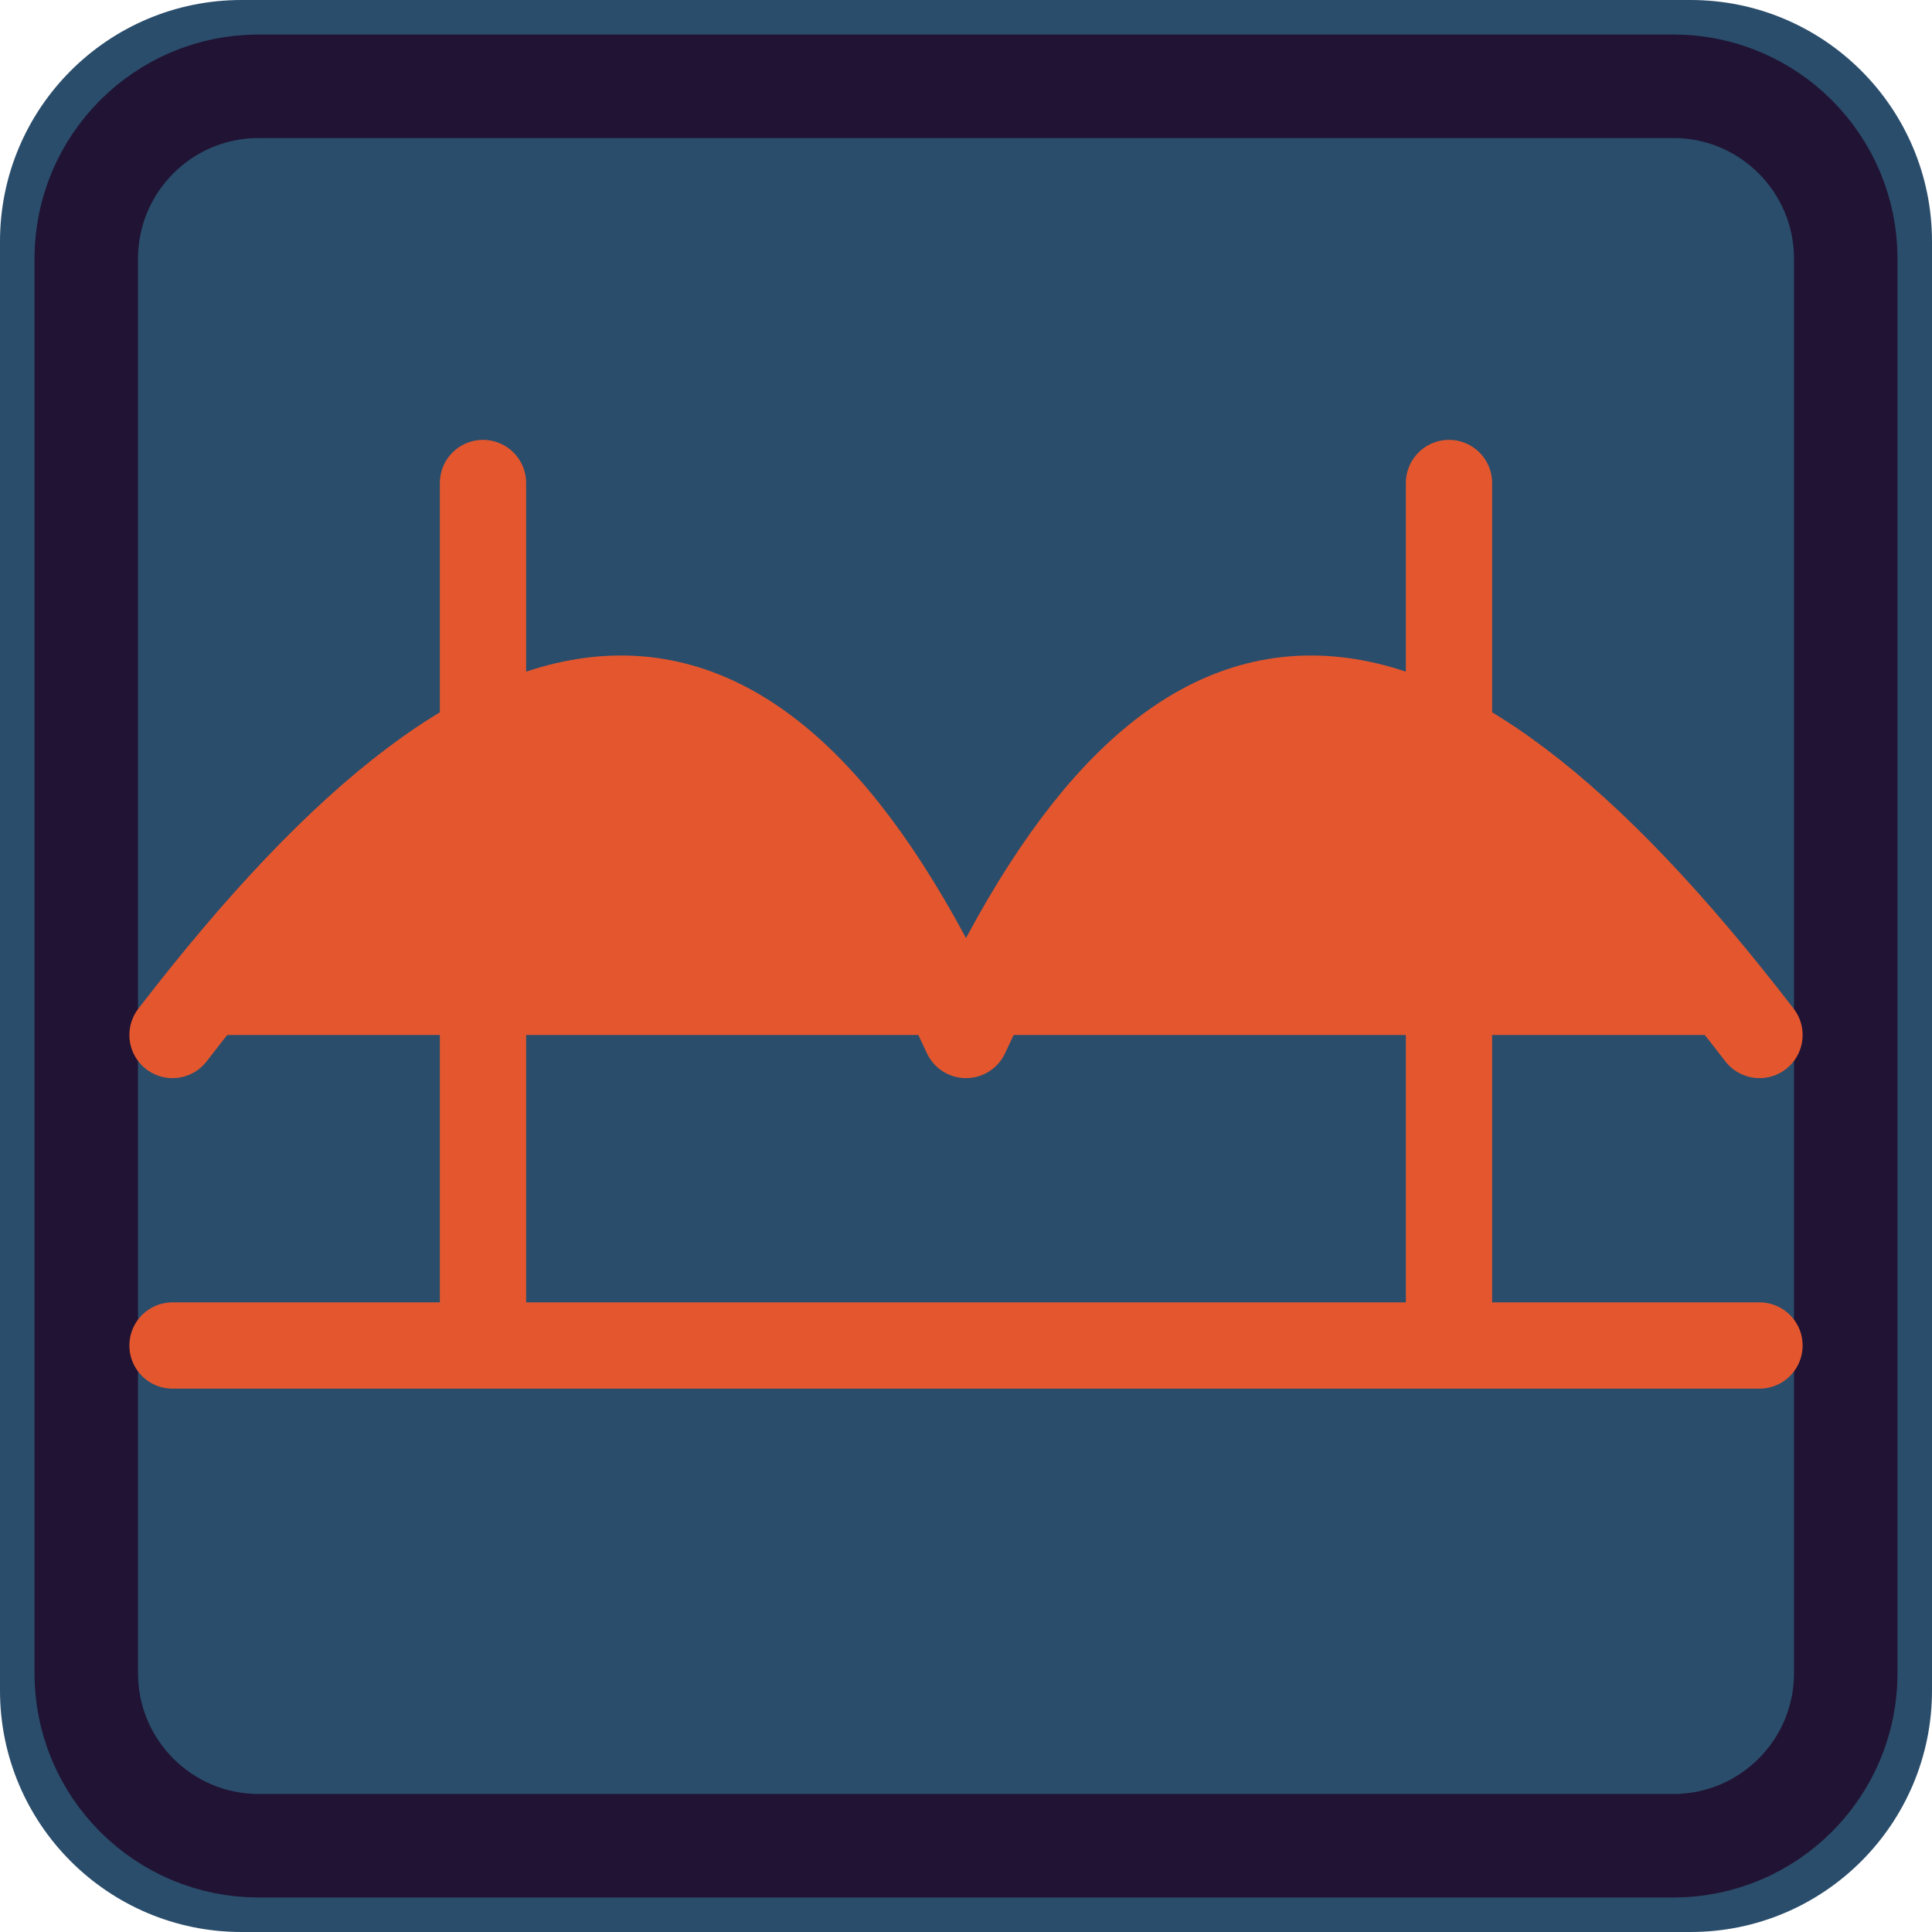
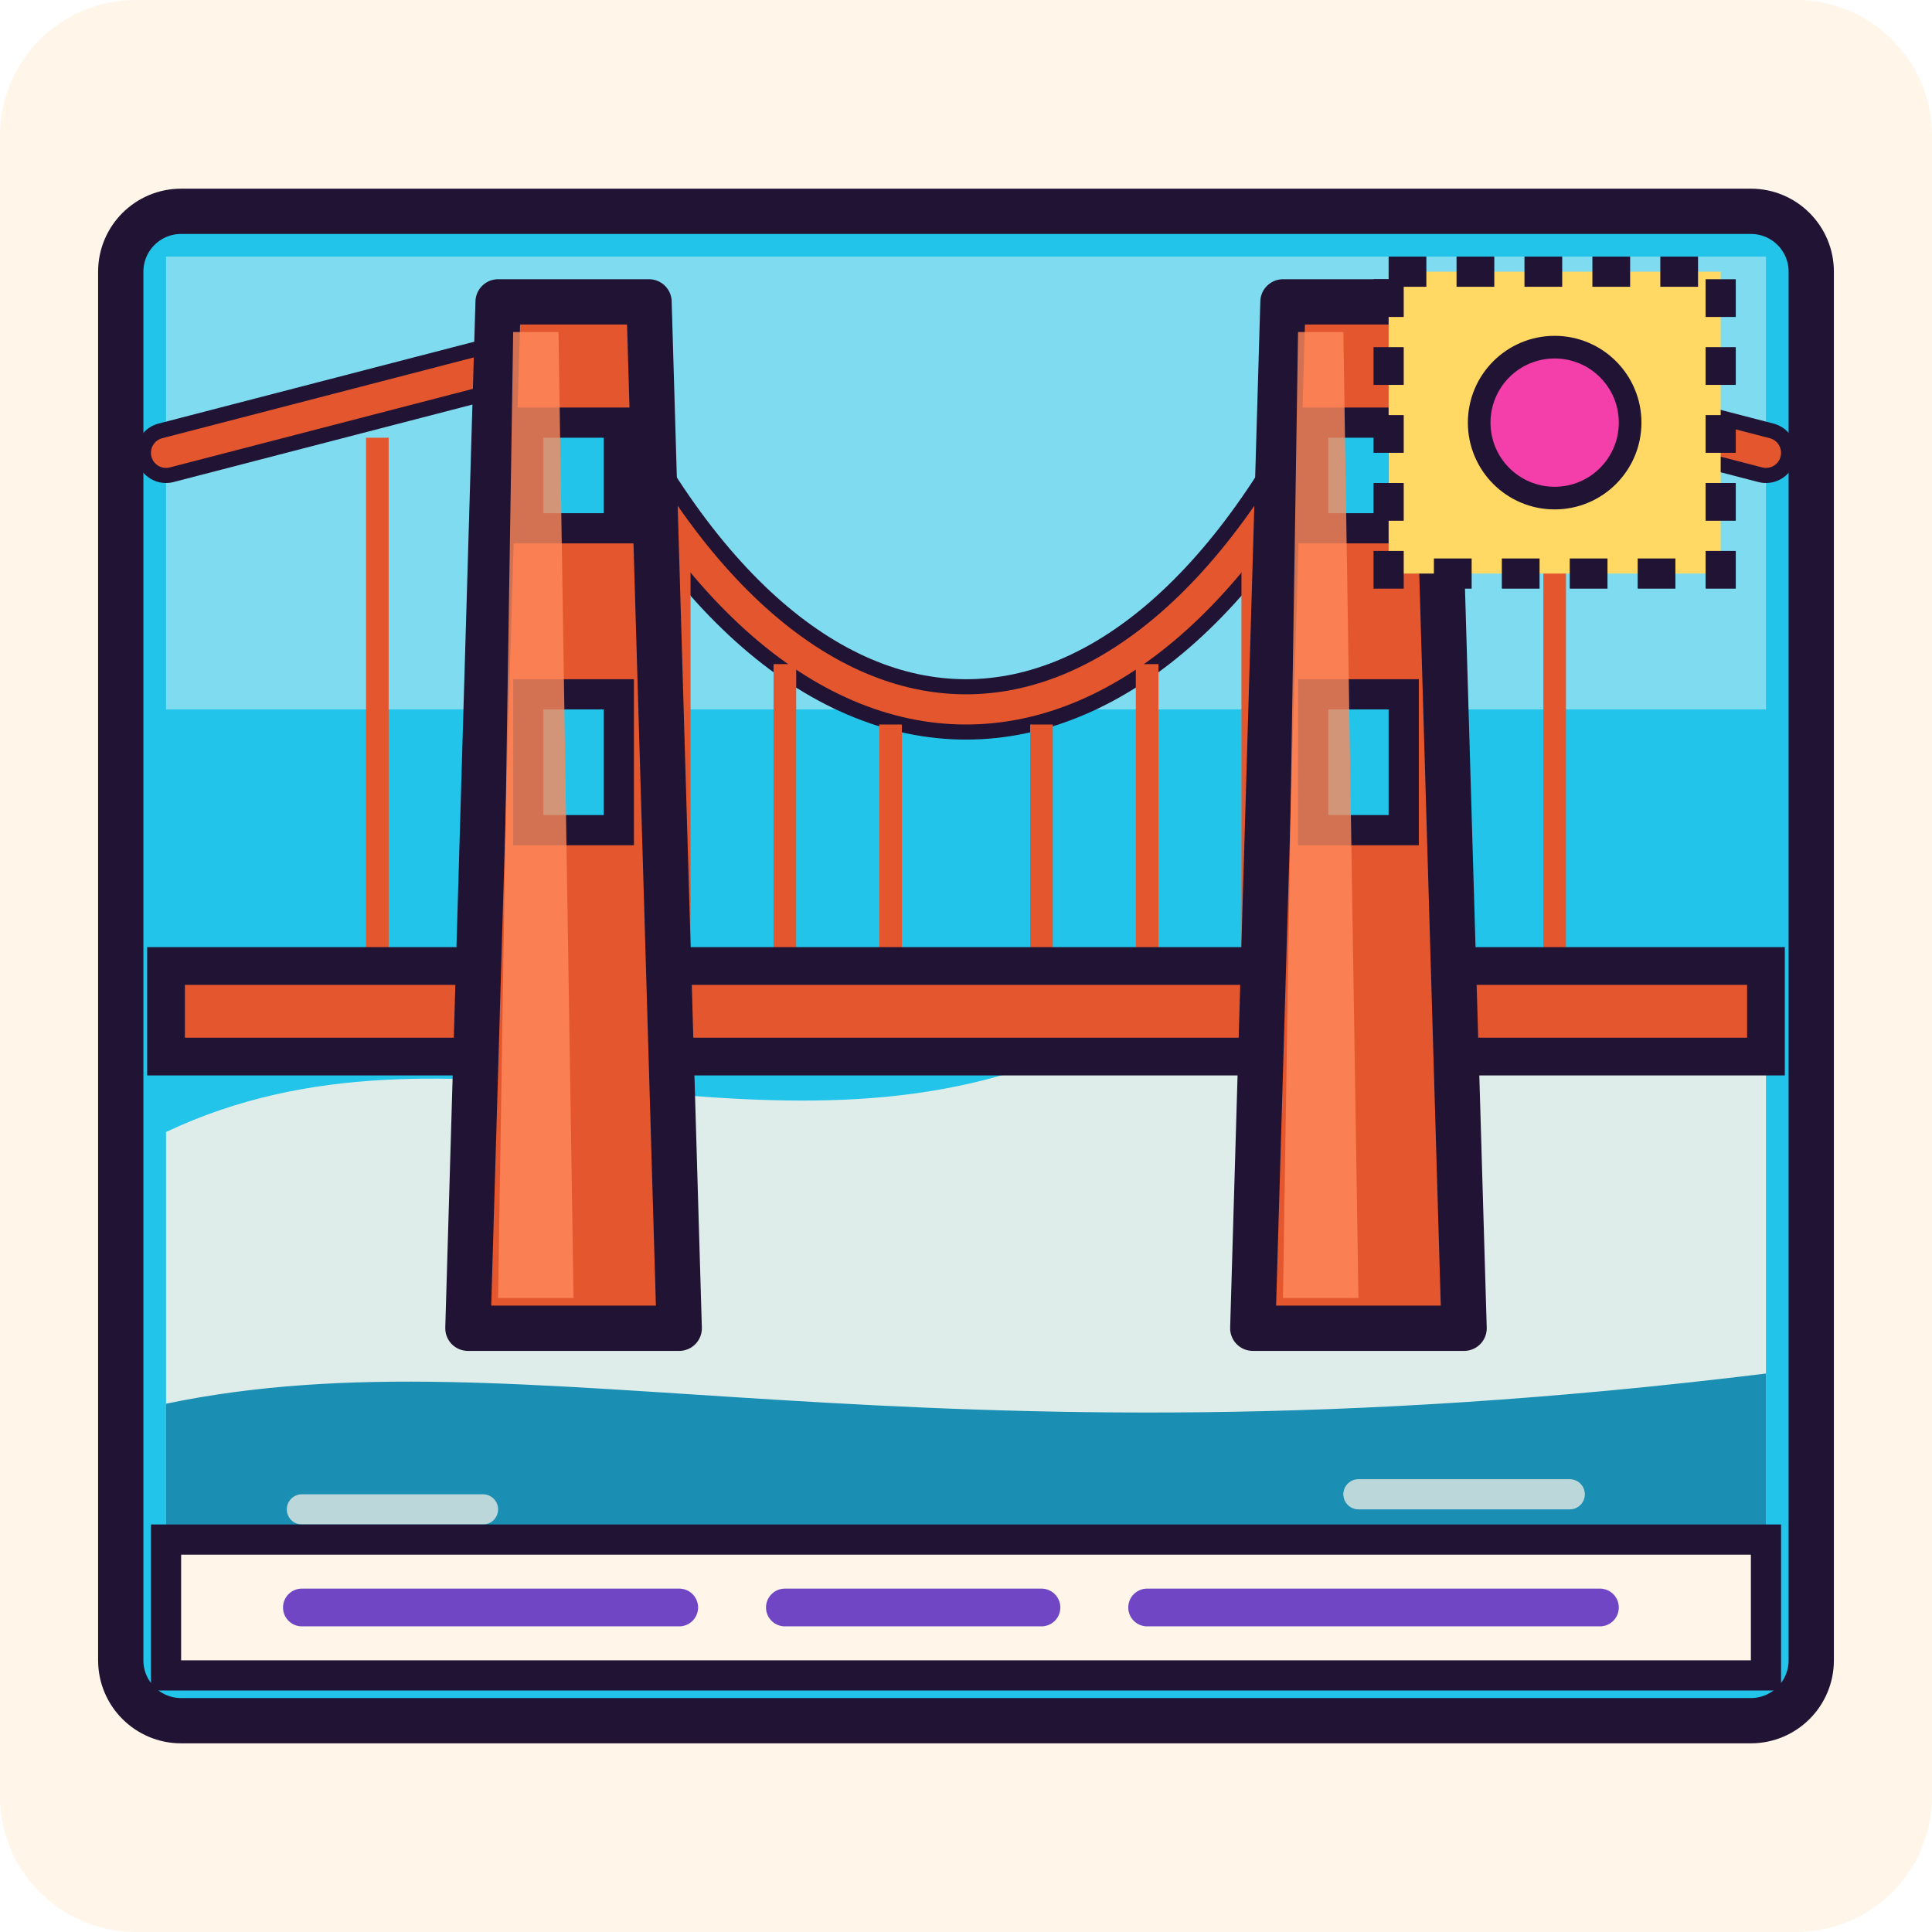
- <svg xmlns="http://www.w3.org/2000/svg" viewBox="0 0 112 112" width="112" height="112" role="img" aria-label="Bridge">
-   <rect width="112" height="112" rx="14" fill="#2A4D6B" />
-   <rect x="5" y="5" width="102" height="102" rx="10" fill="none" stroke="#211333" stroke-width="6" />
-   <g fill="#E4572E" stroke="#E4572E" stroke-width="5" stroke-linecap="round" stroke-linejoin="round">
-     <path d="M10 78h92 M28 78V28 M84 78V28 M10 60c20-26 34-26 46 0 12-26 26-26 46 0" />
+ <svg xmlns="http://www.w3.org/2000/svg" viewBox="0 0 256 256" width="256" height="256" role="img" aria-label="Golden Gate Bridge postcard">
+   <rect width="256" height="256" rx="18" fill="#FFF5E9" />
+   <rect x="16" y="28" width="224" height="200" rx="8" fill="#22C4EA" stroke="#211333" stroke-width="6" />
+   <rect x="22" y="34" width="212" height="60" fill="#7FDCF0" />
+   <path d="M22 150 C60 132 100 156 140 140 C180 124 210 148 234 136 V222 H22 Z" fill="#FFF5E9" opacity="0.85" />
+   <path d="M22 186 C70 176 120 196 234 182 V222 H22 Z" fill="#1A8FB3" />
+   <path d="M40 200 h24 M110 206 h30 M180 198 h28" stroke="#FFF5E9" stroke-width="4" stroke-linecap="round" opacity="0.7" />
+   <path d="M22 60 L76 46 C104 110 152 110 180 46 L234 60" fill="none" stroke="#211333" stroke-width="8" stroke-linecap="round" />
+   <path d="M22 60 L76 46 C104 110 152 110 180 46 L234 60" fill="none" stroke="#E4572E" stroke-width="4" stroke-linecap="round" />
+   <path d="M90 70 V130 M104 88 V130 M118 96 V130 M138 96 V130 M152 88 V130 M166 70 V130 M50 58 V130 M206 58 V130" stroke="#E4572E" stroke-width="3" />
+   <rect x="22" y="128" width="212" height="12" fill="#E4572E" stroke="#211333" stroke-width="5" />
+   <g fill="#E4572E" stroke="#211333" stroke-width="6" stroke-linejoin="round">
+     <path d="M66 40 H86 L90 176 H62 Z" />
+     <path d="M170 40 H190 L194 176 H166 Z" />
  </g>
+   <g fill="#22C4EA" stroke="#211333" stroke-width="4">
+     <rect x="70" y="56" width="12" height="14" />
+     <rect x="70" y="92" width="12" height="18" />
+     <rect x="174" y="56" width="12" height="14" />
+     <rect x="174" y="92" width="12" height="18" />
+   </g>
+   <path d="M68 44 H74 L76 172 H66 Z M172 44 H178 L180 172 H170 Z" fill="#FF8A5B" opacity="0.8" />
+   <rect x="184" y="36" width="44" height="40" fill="#FFD963" stroke="#211333" stroke-width="4" stroke-dasharray="5 4" />
+   <circle cx="206" cy="56" r="10" fill="#F43FAB" stroke="#211333" stroke-width="3" />
+   <rect x="22" y="204" width="212" height="18" fill="#FFF5E9" stroke="#211333" stroke-width="4" />
+   <path d="M40 213 h50 M104 213 h34 M152 213 h60" stroke="#7146C5" stroke-width="5" stroke-linecap="round" />
</svg>
